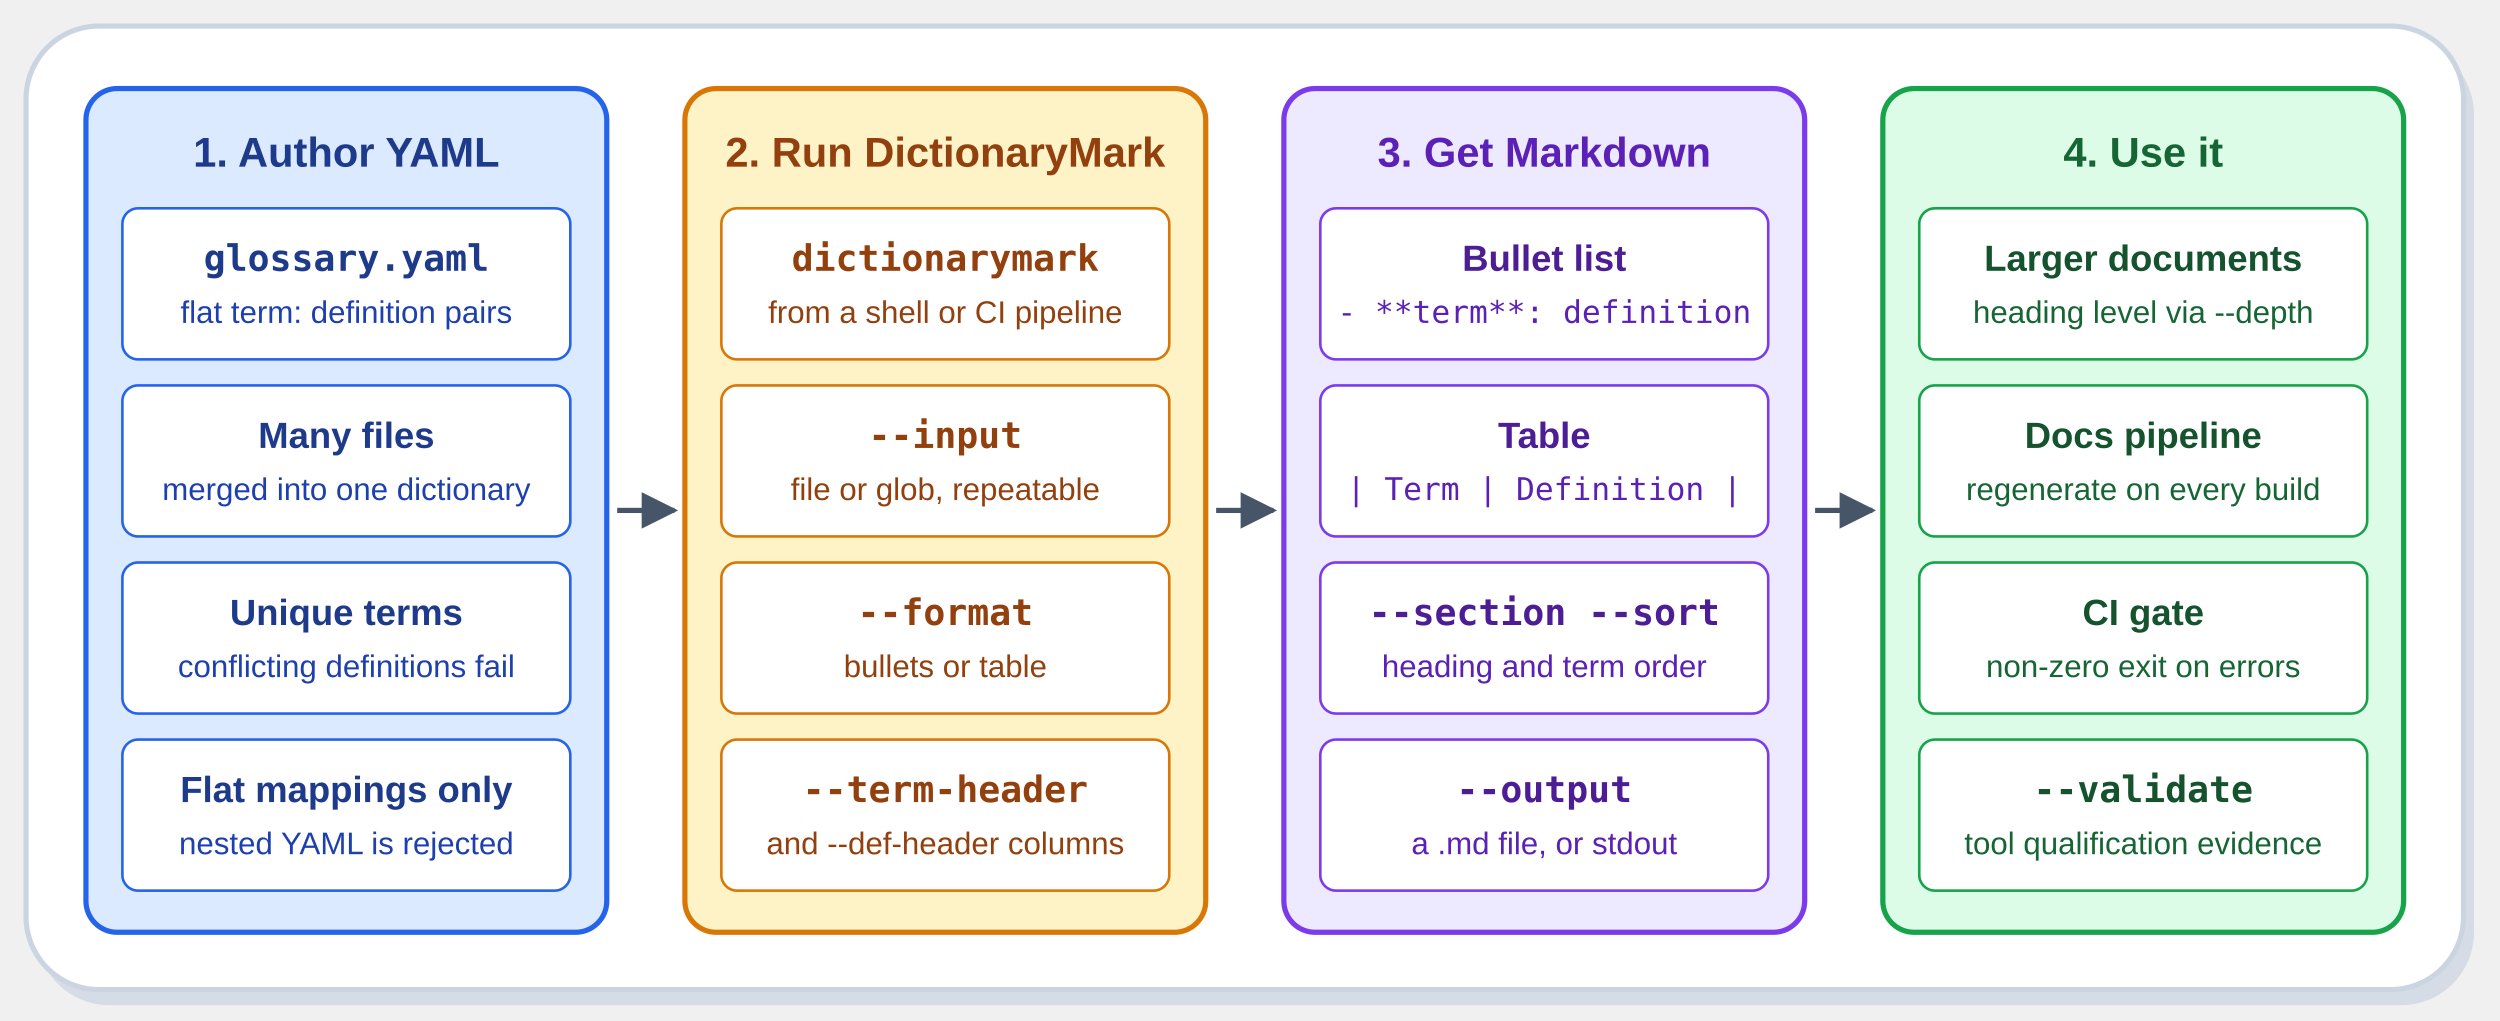
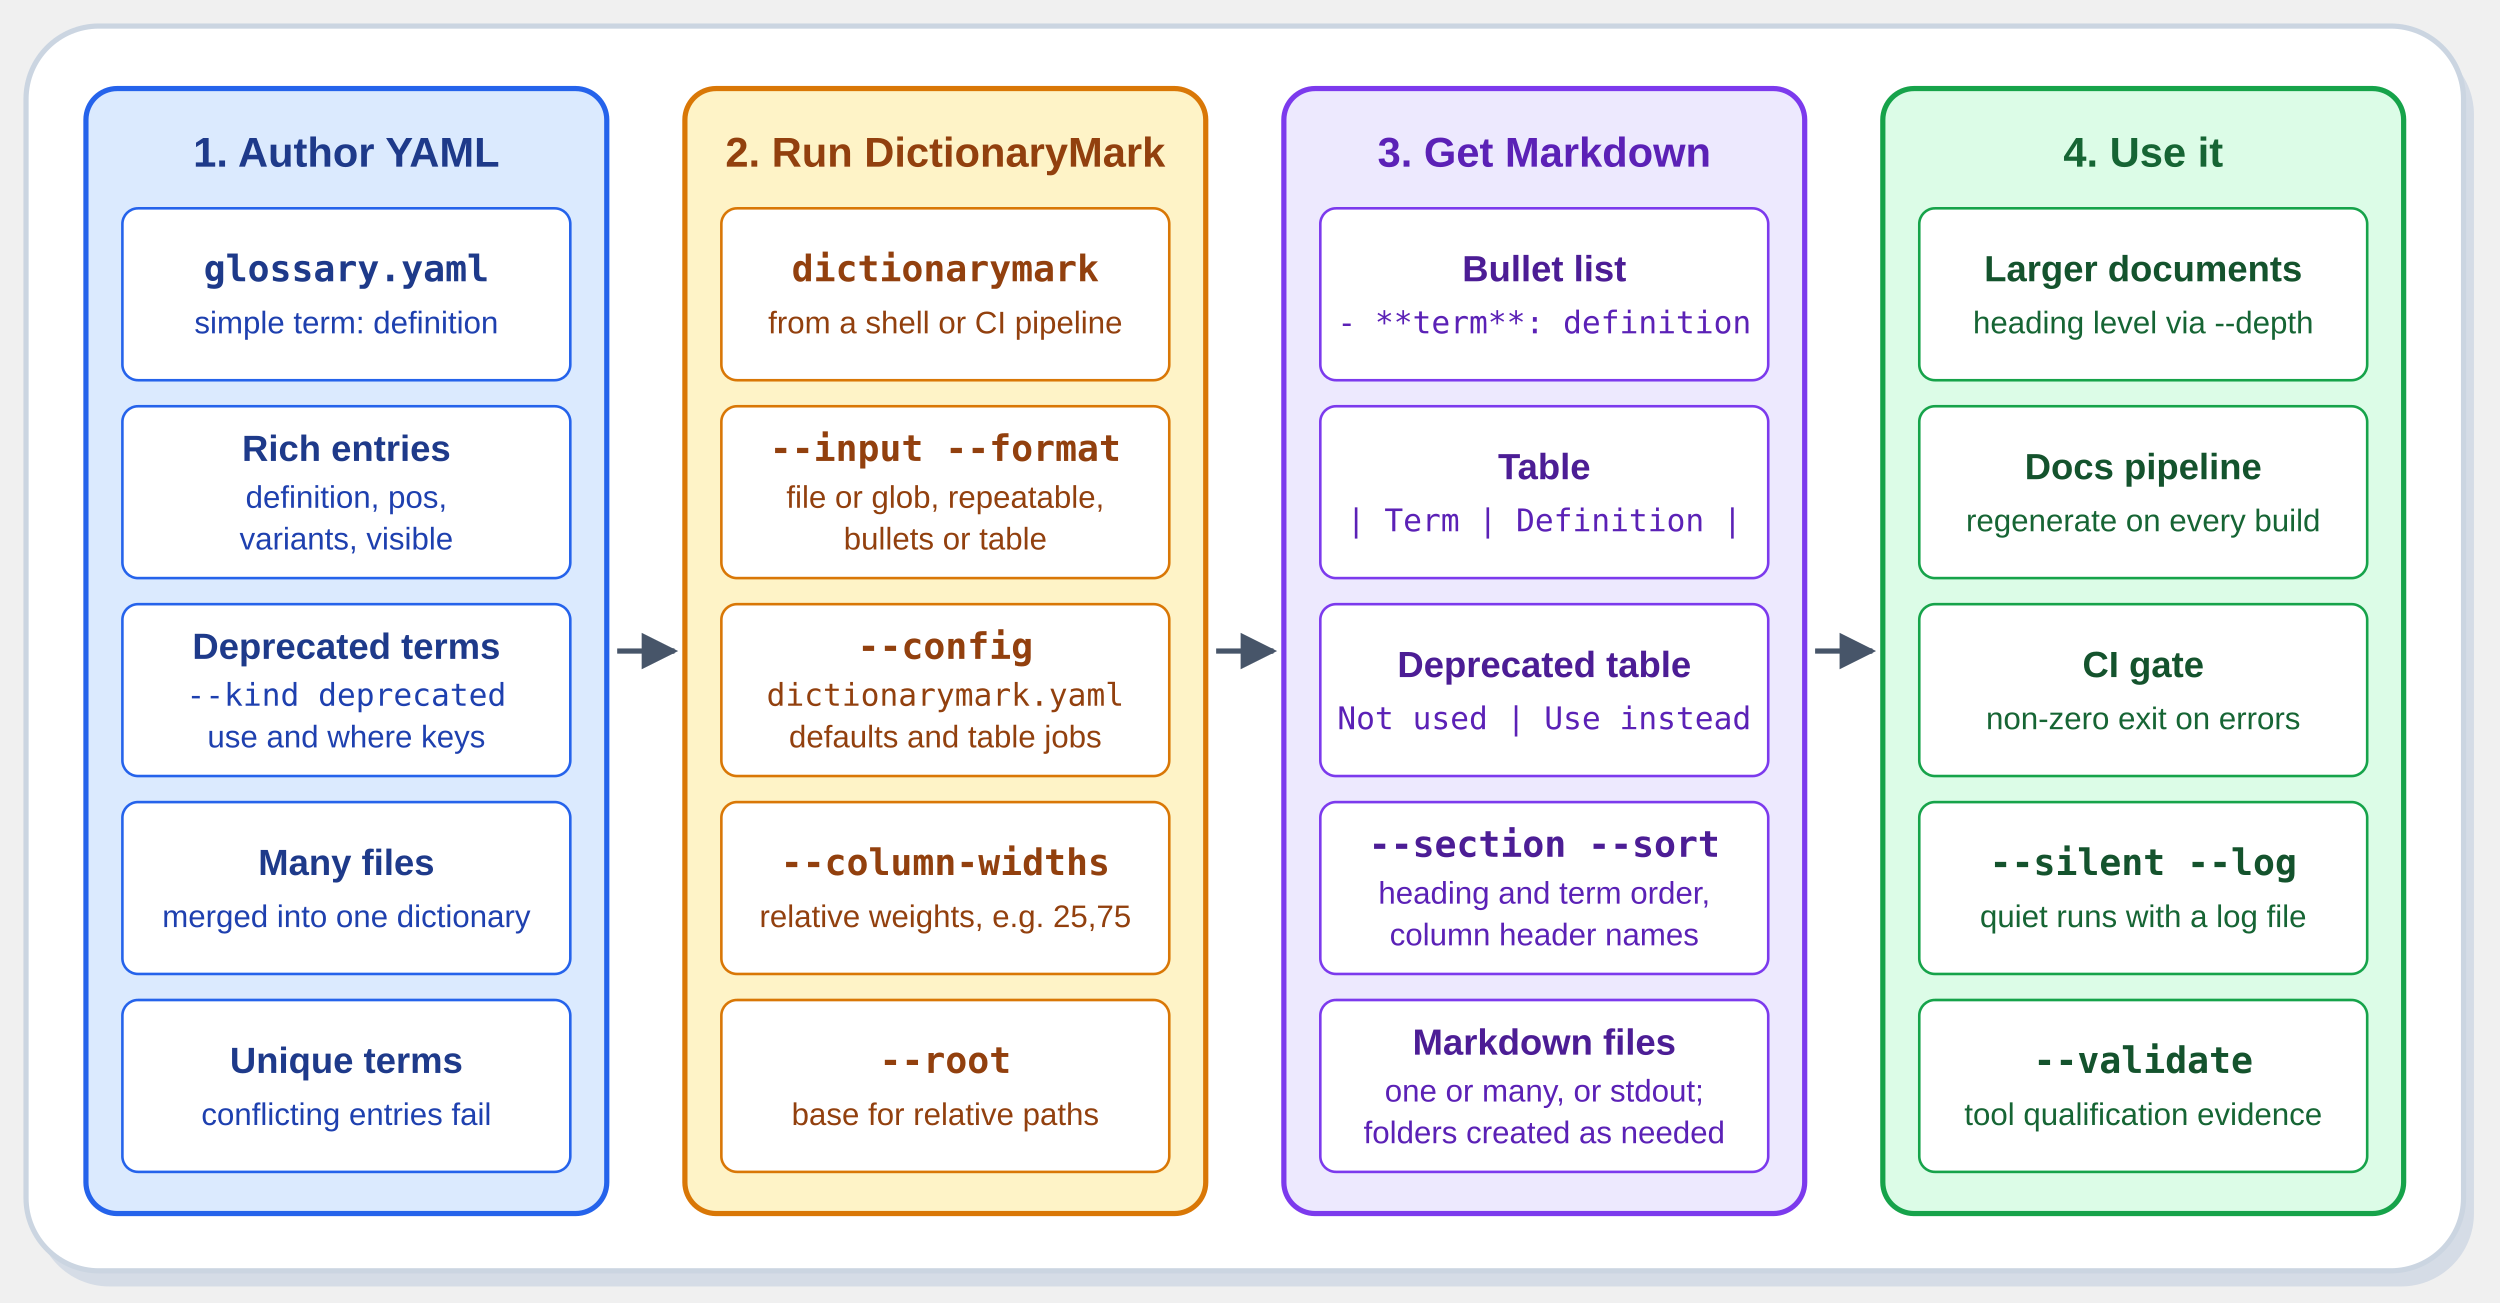
- <svg xmlns="http://www.w3.org/2000/svg" width="960" height="392" viewBox="0 0 960 392" font-family="Segoe UI, Arial, sans-serif">
+ <svg xmlns="http://www.w3.org/2000/svg" width="960" height="500" viewBox="0 0 960 500" font-family="Segoe UI, Arial, sans-serif">
  <defs>
    <marker id="a" viewBox="0 0 10 10" refX="9" refY="5" markerWidth="7" markerHeight="7" orient="auto-start-reverse">
      <path d="M0,0 L10,5 L0,10 z" fill="#475569" />
    </marker>
  </defs>
-   <rect x="14" y="16" width="936" height="370" rx="28" fill="#d5dce6" />
-   <rect x="10" y="10" width="936" height="370" rx="28" fill="#ffffff" stroke="#cbd5e1" stroke-width="2" />
+   <rect x="14" y="16" width="936" height="478" rx="28" fill="#d5dce6" />
+   <rect x="10" y="10" width="936" height="478" rx="28" fill="#ffffff" stroke="#cbd5e1" stroke-width="2" />
  <g transform="translate(33,34)">
-     <rect x="0" y="0" width="200" height="324" rx="12" fill="#dbeafe" stroke="#2563eb" stroke-width="2" />
+     <rect x="0" y="0" width="200" height="432" rx="12" fill="#dbeafe" stroke="#2563eb" stroke-width="2" />
    <text x="100" y="30" font-size="16" font-weight="600" fill="#1e3a8a" text-anchor="middle">1. Author YAML</text>
-     <rect x="14" y="46" width="172" height="58" rx="6" fill="#ffffff" stroke="#2563eb" />
-     <text x="100" y="70" font-size="14" font-weight="600" font-family="Consolas, monospace" fill="#1e3a8a" text-anchor="middle">glossary.yaml</text>
-     <text x="100" y="90" font-size="12" fill="#1e40af" text-anchor="middle">flat term: definition pairs</text>
-     <rect x="14" y="114" width="172" height="58" rx="6" fill="#ffffff" stroke="#2563eb" />
-     <text x="100" y="138" font-size="14" font-weight="600" fill="#1e3a8a" text-anchor="middle">Many files</text>
-     <text x="100" y="158" font-size="12" fill="#1e40af" text-anchor="middle">merged into one dictionary</text>
-     <rect x="14" y="182" width="172" height="58" rx="6" fill="#ffffff" stroke="#2563eb" />
-     <text x="100" y="206" font-size="14" font-weight="600" fill="#1e3a8a" text-anchor="middle">Unique terms</text>
-     <text x="100" y="226" font-size="12" fill="#1e40af" text-anchor="middle">conflicting definitions fail</text>
-     <rect x="14" y="250" width="172" height="58" rx="6" fill="#ffffff" stroke="#2563eb" />
-     <text x="100" y="274" font-size="14" font-weight="600" fill="#1e3a8a" text-anchor="middle">Flat mappings only</text>
-     <text x="100" y="294" font-size="12" fill="#1e40af" text-anchor="middle">nested YAML is rejected</text>
-     <line x1="204" y1="162" x2="226" y2="162" stroke="#475569" stroke-width="2" marker-end="url(#a)" />
-     <rect x="230" y="0" width="200" height="324" rx="12" fill="#fef3c7" stroke="#d97706" stroke-width="2" />
+     <rect x="14" y="46" width="172" height="66" rx="6" fill="#ffffff" stroke="#2563eb" />
+     <text x="100" y="74" font-size="14" font-weight="600" font-family="Consolas, monospace" fill="#1e3a8a" text-anchor="middle">glossary.yaml</text>
+     <text x="100" y="94" font-size="12" fill="#1e40af" text-anchor="middle">simple term: definition</text>
+     <rect x="14" y="122" width="172" height="66" rx="6" fill="#ffffff" stroke="#2563eb" />
+     <text x="100" y="143" font-size="14" font-weight="600" fill="#1e3a8a" text-anchor="middle">Rich entries</text>
+     <text x="100" y="161" font-size="12" fill="#1e40af" text-anchor="middle">definition, pos,</text>
+     <text x="100" y="177" font-size="12" fill="#1e40af" text-anchor="middle">variants, visible</text>
+     <rect x="14" y="198" width="172" height="66" rx="6" fill="#ffffff" stroke="#2563eb" />
+     <text x="100" y="219" font-size="14" font-weight="600" fill="#1e3a8a" text-anchor="middle">Deprecated terms</text>
+     <text x="100" y="237" font-size="12" font-family="Consolas, monospace" fill="#1e40af" text-anchor="middle">--kind deprecated</text>
+     <text x="100" y="253" font-size="12" fill="#1e40af" text-anchor="middle">use and where keys</text>
+     <rect x="14" y="274" width="172" height="66" rx="6" fill="#ffffff" stroke="#2563eb" />
+     <text x="100" y="302" font-size="14" font-weight="600" fill="#1e3a8a" text-anchor="middle">Many files</text>
+     <text x="100" y="322" font-size="12" fill="#1e40af" text-anchor="middle">merged into one dictionary</text>
+     <rect x="14" y="350" width="172" height="66" rx="6" fill="#ffffff" stroke="#2563eb" />
+     <text x="100" y="378" font-size="14" font-weight="600" fill="#1e3a8a" text-anchor="middle">Unique terms</text>
+     <text x="100" y="398" font-size="12" fill="#1e40af" text-anchor="middle">conflicting entries fail</text>
+     <line x1="204" y1="216" x2="226" y2="216" stroke="#475569" stroke-width="2" marker-end="url(#a)" />
+     <rect x="230" y="0" width="200" height="432" rx="12" fill="#fef3c7" stroke="#d97706" stroke-width="2" />
    <text x="330" y="30" font-size="16" font-weight="600" fill="#92400e" text-anchor="middle">2. Run DictionaryMark</text>
-     <rect x="244" y="46" width="172" height="58" rx="6" fill="#ffffff" stroke="#d97706" />
-     <text x="330" y="70" font-size="14" font-weight="600" font-family="Consolas, monospace" fill="#92400e" text-anchor="middle">dictionarymark</text>
-     <text x="330" y="90" font-size="12" fill="#92400e" text-anchor="middle">from a shell or CI pipeline</text>
-     <rect x="244" y="114" width="172" height="58" rx="6" fill="#ffffff" stroke="#d97706" />
-     <text x="330" y="138" font-size="14" font-weight="600" font-family="Consolas, monospace" fill="#92400e" text-anchor="middle">--input</text>
-     <text x="330" y="158" font-size="12" fill="#92400e" text-anchor="middle">file or glob, repeatable</text>
-     <rect x="244" y="182" width="172" height="58" rx="6" fill="#ffffff" stroke="#d97706" />
-     <text x="330" y="206" font-size="14" font-weight="600" font-family="Consolas, monospace" fill="#92400e" text-anchor="middle">--format</text>
-     <text x="330" y="226" font-size="12" fill="#92400e" text-anchor="middle">bullets or table</text>
-     <rect x="244" y="250" width="172" height="58" rx="6" fill="#ffffff" stroke="#d97706" />
-     <text x="330" y="274" font-size="14" font-weight="600" font-family="Consolas, monospace" fill="#92400e" text-anchor="middle">--term-header</text>
-     <text x="330" y="294" font-size="12" fill="#92400e" text-anchor="middle">and --def-header columns</text>
-     <line x1="434" y1="162" x2="456" y2="162" stroke="#475569" stroke-width="2" marker-end="url(#a)" />
-     <rect x="460" y="0" width="200" height="324" rx="12" fill="#ede9fe" stroke="#7c3aed" stroke-width="2" />
+     <rect x="244" y="46" width="172" height="66" rx="6" fill="#ffffff" stroke="#d97706" />
+     <text x="330" y="74" font-size="14" font-weight="600" font-family="Consolas, monospace" fill="#92400e" text-anchor="middle">dictionarymark</text>
+     <text x="330" y="94" font-size="12" fill="#92400e" text-anchor="middle">from a shell or CI pipeline</text>
+     <rect x="244" y="122" width="172" height="66" rx="6" fill="#ffffff" stroke="#d97706" />
+     <text x="330" y="143" font-size="14" font-weight="600" font-family="Consolas, monospace" fill="#92400e" text-anchor="middle">--input --format</text>
+     <text x="330" y="161" font-size="12" fill="#92400e" text-anchor="middle">file or glob, repeatable,</text>
+     <text x="330" y="177" font-size="12" fill="#92400e" text-anchor="middle">bullets or table</text>
+     <rect x="244" y="198" width="172" height="66" rx="6" fill="#ffffff" stroke="#d97706" />
+     <text x="330" y="219" font-size="14" font-weight="600" font-family="Consolas, monospace" fill="#92400e" text-anchor="middle">--config</text>
+     <text x="330" y="237" font-size="12" font-family="Consolas, monospace" fill="#92400e" text-anchor="middle">dictionarymark.yaml</text>
+     <text x="330" y="253" font-size="12" fill="#92400e" text-anchor="middle">defaults and table jobs</text>
+     <rect x="244" y="274" width="172" height="66" rx="6" fill="#ffffff" stroke="#d97706" />
+     <text x="330" y="302" font-size="14" font-weight="600" font-family="Consolas, monospace" fill="#92400e" text-anchor="middle">--column-widths</text>
+     <text x="330" y="322" font-size="12" fill="#92400e" text-anchor="middle">relative weights, e.g. 25,75</text>
+     <rect x="244" y="350" width="172" height="66" rx="6" fill="#ffffff" stroke="#d97706" />
+     <text x="330" y="378" font-size="14" font-weight="600" font-family="Consolas, monospace" fill="#92400e" text-anchor="middle">--root</text>
+     <text x="330" y="398" font-size="12" fill="#92400e" text-anchor="middle">base for relative paths</text>
+     <line x1="434" y1="216" x2="456" y2="216" stroke="#475569" stroke-width="2" marker-end="url(#a)" />
+     <rect x="460" y="0" width="200" height="432" rx="12" fill="#ede9fe" stroke="#7c3aed" stroke-width="2" />
    <text x="560" y="30" font-size="16" font-weight="600" fill="#5b21b6" text-anchor="middle">3. Get Markdown</text>
-     <rect x="474" y="46" width="172" height="58" rx="6" fill="#ffffff" stroke="#7c3aed" />
-     <text x="560" y="70" font-size="14" font-weight="600" fill="#4c1d95" text-anchor="middle">Bullet list</text>
-     <text x="560" y="90" font-size="12" font-family="Consolas, monospace" fill="#5b21b6" text-anchor="middle">- **term**: definition</text>
-     <rect x="474" y="114" width="172" height="58" rx="6" fill="#ffffff" stroke="#7c3aed" />
-     <text x="560" y="138" font-size="14" font-weight="600" fill="#4c1d95" text-anchor="middle">Table</text>
-     <text x="560" y="158" font-size="12" font-family="Consolas, monospace" fill="#5b21b6" text-anchor="middle">| Term | Definition |</text>
-     <rect x="474" y="182" width="172" height="58" rx="6" fill="#ffffff" stroke="#7c3aed" />
-     <text x="560" y="206" font-size="14" font-weight="600" font-family="Consolas, monospace" fill="#4c1d95" text-anchor="middle">--section --sort</text>
-     <text x="560" y="226" font-size="12" fill="#5b21b6" text-anchor="middle">heading and term order</text>
-     <rect x="474" y="250" width="172" height="58" rx="6" fill="#ffffff" stroke="#7c3aed" />
-     <text x="560" y="274" font-size="14" font-weight="600" font-family="Consolas, monospace" fill="#4c1d95" text-anchor="middle">--output</text>
-     <text x="560" y="294" font-size="12" fill="#5b21b6" text-anchor="middle">a .md file, or stdout</text>
-     <line x1="664" y1="162" x2="686" y2="162" stroke="#475569" stroke-width="2" marker-end="url(#a)" />
-     <rect x="690" y="0" width="200" height="324" rx="12" fill="#dcfce7" stroke="#16a34a" stroke-width="2" />
+     <rect x="474" y="46" width="172" height="66" rx="6" fill="#ffffff" stroke="#7c3aed" />
+     <text x="560" y="74" font-size="14" font-weight="600" fill="#4c1d95" text-anchor="middle">Bullet list</text>
+     <text x="560" y="94" font-size="12" font-family="Consolas, monospace" fill="#5b21b6" text-anchor="middle">- **term**: definition</text>
+     <rect x="474" y="122" width="172" height="66" rx="6" fill="#ffffff" stroke="#7c3aed" />
+     <text x="560" y="150" font-size="14" font-weight="600" fill="#4c1d95" text-anchor="middle">Table</text>
+     <text x="560" y="170" font-size="12" font-family="Consolas, monospace" fill="#5b21b6" text-anchor="middle">| Term | Definition |</text>
+     <rect x="474" y="198" width="172" height="66" rx="6" fill="#ffffff" stroke="#7c3aed" />
+     <text x="560" y="226" font-size="14" font-weight="600" fill="#4c1d95" text-anchor="middle">Deprecated table</text>
+     <text x="560" y="246" font-size="12" font-family="Consolas, monospace" fill="#5b21b6" text-anchor="middle">Not used | Use instead</text>
+     <rect x="474" y="274" width="172" height="66" rx="6" fill="#ffffff" stroke="#7c3aed" />
+     <text x="560" y="295" font-size="14" font-weight="600" font-family="Consolas, monospace" fill="#4c1d95" text-anchor="middle">--section --sort</text>
+     <text x="560" y="313" font-size="12" fill="#5b21b6" text-anchor="middle">heading and term order,</text>
+     <text x="560" y="329" font-size="12" fill="#5b21b6" text-anchor="middle">column header names</text>
+     <rect x="474" y="350" width="172" height="66" rx="6" fill="#ffffff" stroke="#7c3aed" />
+     <text x="560" y="371" font-size="14" font-weight="600" fill="#4c1d95" text-anchor="middle">Markdown files</text>
+     <text x="560" y="389" font-size="12" fill="#5b21b6" text-anchor="middle">one or many, or stdout;</text>
+     <text x="560" y="405" font-size="12" fill="#5b21b6" text-anchor="middle">folders created as needed</text>
+     <line x1="664" y1="216" x2="686" y2="216" stroke="#475569" stroke-width="2" marker-end="url(#a)" />
+     <rect x="690" y="0" width="200" height="432" rx="12" fill="#dcfce7" stroke="#16a34a" stroke-width="2" />
    <text x="790" y="30" font-size="16" font-weight="600" fill="#166534" text-anchor="middle">4. Use it</text>
-     <rect x="704" y="46" width="172" height="58" rx="6" fill="#ffffff" stroke="#16a34a" />
-     <text x="790" y="70" font-size="14" font-weight="600" fill="#14532d" text-anchor="middle">Larger documents</text>
-     <text x="790" y="90" font-size="12" fill="#166534" text-anchor="middle">heading level via --depth</text>
-     <rect x="704" y="114" width="172" height="58" rx="6" fill="#ffffff" stroke="#16a34a" />
-     <text x="790" y="138" font-size="14" font-weight="600" fill="#14532d" text-anchor="middle">Docs pipeline</text>
-     <text x="790" y="158" font-size="12" fill="#166534" text-anchor="middle">regenerate on every build</text>
-     <rect x="704" y="182" width="172" height="58" rx="6" fill="#ffffff" stroke="#16a34a" />
-     <text x="790" y="206" font-size="14" font-weight="600" fill="#14532d" text-anchor="middle">CI gate</text>
-     <text x="790" y="226" font-size="12" fill="#166534" text-anchor="middle">non-zero exit on errors</text>
-     <rect x="704" y="250" width="172" height="58" rx="6" fill="#ffffff" stroke="#16a34a" />
-     <text x="790" y="274" font-size="14" font-weight="600" font-family="Consolas, monospace" fill="#14532d" text-anchor="middle">--validate</text>
-     <text x="790" y="294" font-size="12" fill="#166534" text-anchor="middle">tool qualification evidence</text>
+     <rect x="704" y="46" width="172" height="66" rx="6" fill="#ffffff" stroke="#16a34a" />
+     <text x="790" y="74" font-size="14" font-weight="600" fill="#14532d" text-anchor="middle">Larger documents</text>
+     <text x="790" y="94" font-size="12" fill="#166534" text-anchor="middle">heading level via --depth</text>
+     <rect x="704" y="122" width="172" height="66" rx="6" fill="#ffffff" stroke="#16a34a" />
+     <text x="790" y="150" font-size="14" font-weight="600" fill="#14532d" text-anchor="middle">Docs pipeline</text>
+     <text x="790" y="170" font-size="12" fill="#166534" text-anchor="middle">regenerate on every build</text>
+     <rect x="704" y="198" width="172" height="66" rx="6" fill="#ffffff" stroke="#16a34a" />
+     <text x="790" y="226" font-size="14" font-weight="600" fill="#14532d" text-anchor="middle">CI gate</text>
+     <text x="790" y="246" font-size="12" fill="#166534" text-anchor="middle">non-zero exit on errors</text>
+     <rect x="704" y="274" width="172" height="66" rx="6" fill="#ffffff" stroke="#16a34a" />
+     <text x="790" y="302" font-size="14" font-weight="600" font-family="Consolas, monospace" fill="#14532d" text-anchor="middle">--silent --log</text>
+     <text x="790" y="322" font-size="12" fill="#166534" text-anchor="middle">quiet runs with a log file</text>
+     <rect x="704" y="350" width="172" height="66" rx="6" fill="#ffffff" stroke="#16a34a" />
+     <text x="790" y="378" font-size="14" font-weight="600" font-family="Consolas, monospace" fill="#14532d" text-anchor="middle">--validate</text>
+     <text x="790" y="398" font-size="12" fill="#166534" text-anchor="middle">tool qualification evidence</text>
  </g>
</svg>
